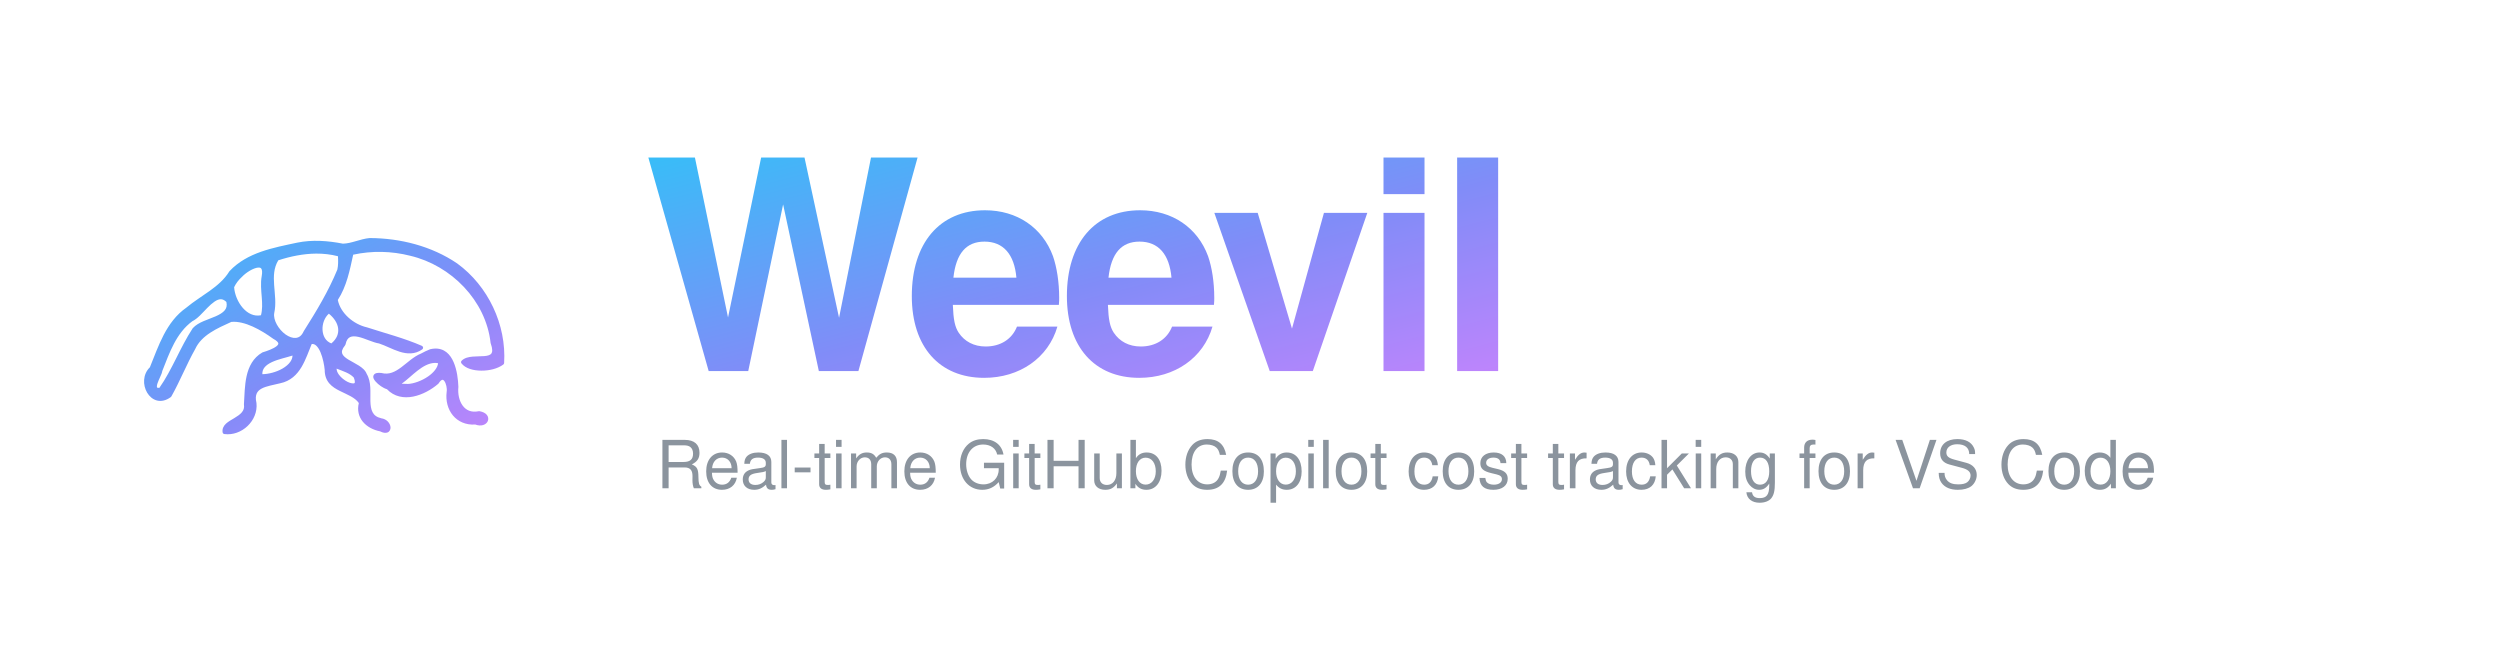
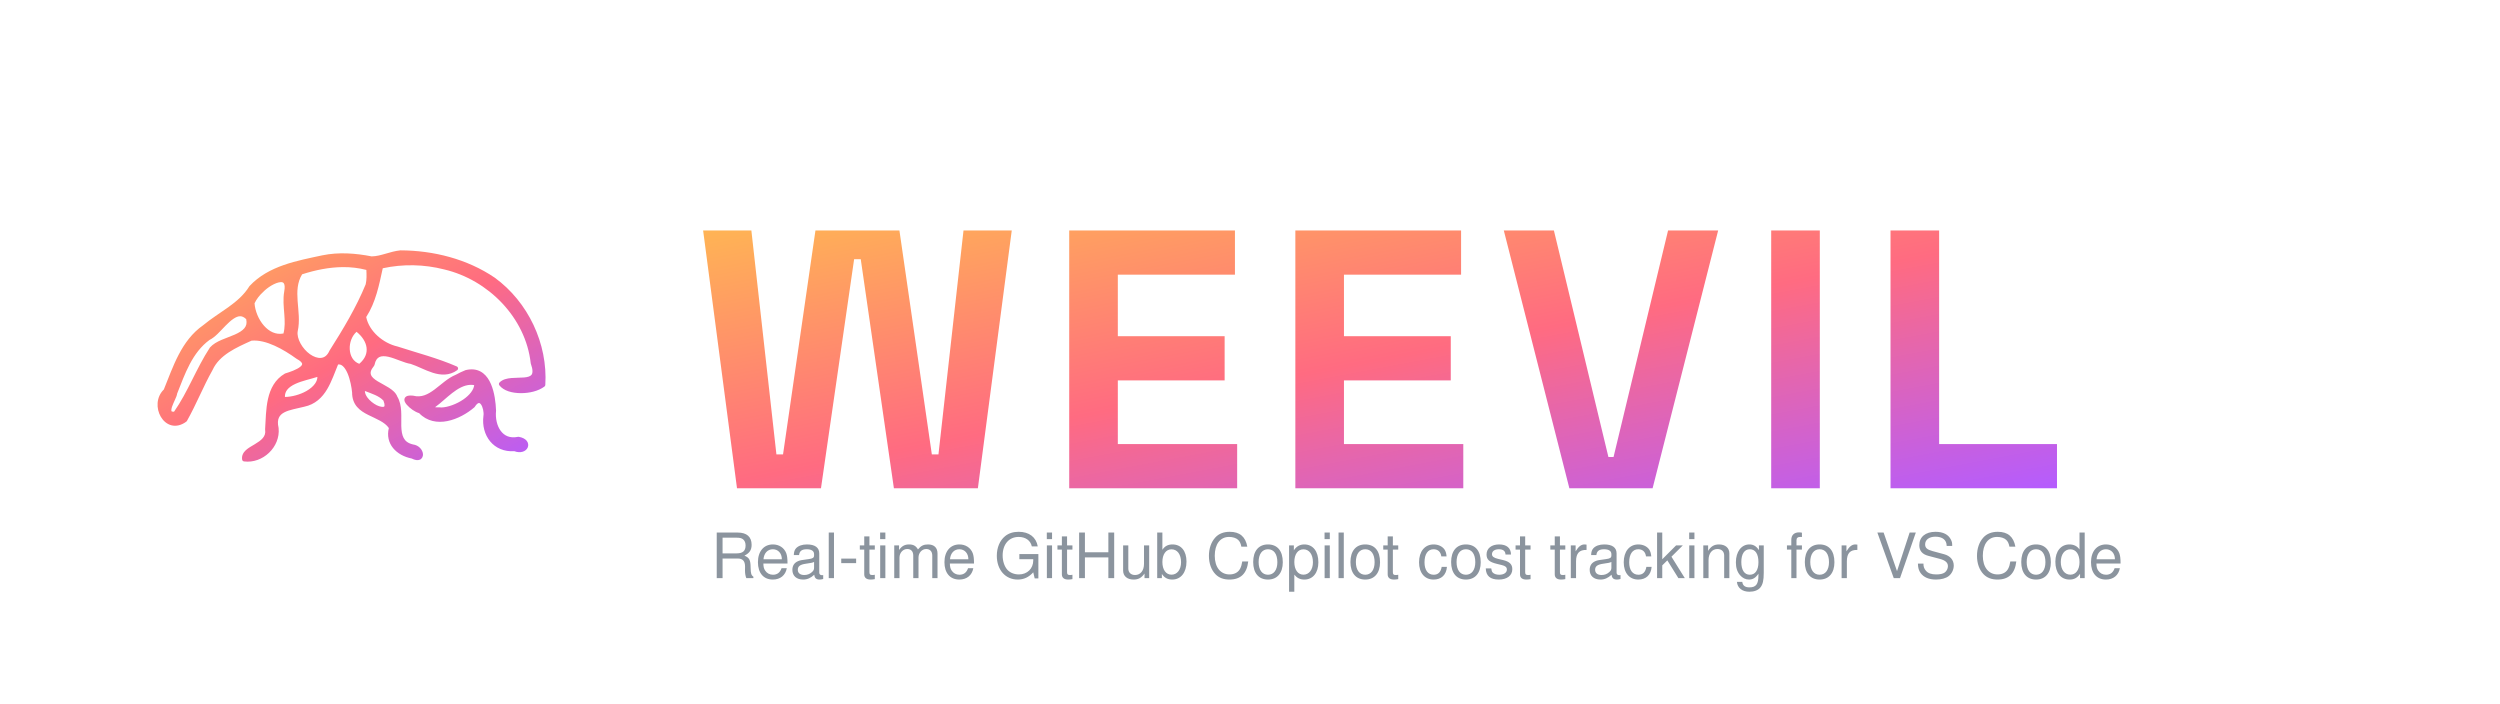
- <svg xmlns="http://www.w3.org/2000/svg" viewBox="0 0 1280 340" width="1280" height="340" fill="none" role="img" aria-label="Weevil">
+ <svg xmlns="http://www.w3.org/2000/svg" viewBox="0 0 1280 360" width="1280" height="360" fill="none" role="img" aria-label="Weevil">
  <defs>
    <linearGradient id="weevil-grad" x1="0" y1="0" x2="1" y2="1">
-       <stop offset="0" stop-color="#38BDF8" />
-       <stop offset="0.55" stop-color="#818CF8" />
-       <stop offset="1" stop-color="#C084FC" />
+       <stop offset="0" stop-color="#FFB454" />
+       <stop offset="0.5" stop-color="#FF6B81" />
+       <stop offset="1" stop-color="#B45CFF" />
    </linearGradient>
  </defs>
-   <svg x="36" y="40" width="260" height="260" viewBox="0 0 2048 2048" preserveAspectRatio="xMidYMid meet">
+   <svg x="40" y="40" width="280" height="280" viewBox="0 0 2048 2048" preserveAspectRatio="xMidYMid meet">
    <g transform="translate(1024, 1024) scale(2.2) translate(-1024, -1024)">
      <g transform="translate(0, 465)">
        <path fill="url(#weevil-grad)" d="m 1107.445,386.709 a 3.71,3.71 0 0 0 -0.383,0.018 c -17.717,1.759 -33.043,10.024 -48.789,10.271 -27.326,-5.334 -55.832,-7.582 -83.814,-1.859 a 3.71,3.71 0 0 0 -0.037,0.01 c -42.812,9.23 -91.615,17.551 -124.006,52.234 a 3.71,3.71 0 0 0 -0.449,0.588 c -17.963,29.217 -51.437,43.617 -78.686,66.297 -0.004,0.003 -0.008,0.007 -0.012,0.01 -37.386,26.149 -51.038,70.645 -66.846,109.303 -13.338,13.004 -13.13,32.831 -5.117,46.443 4.084,6.939 10.291,12.46 18.01,14.475 7.719,2.015 16.707,0.263 25.445,-6.264 a 3.71,3.71 0 0 0 1.012,-1.148 c 16.069,-28.469 27.828,-58.734 43.551,-86.584 a 3.71,3.71 0 0 0 0.145,-0.285 c 11.645,-25.551 40.35,-38.018 66.225,-49.762 24.402,-2.372 54.608,14.84 76.455,30.678 a 3.71,3.71 0 0 0 0.441,0.273 c 6.683,3.542 8.9,6.616 9.221,8.139 0.32,1.523 -0.45,3.145 -3.234,5.443 -5.569,4.596 -17.539,8.905 -25.281,11.174 a 3.71,3.71 0 0 0 -0.814,0.348 c -16.908,9.784 -24.877,25.961 -28.729,43.166 -3.851,17.205 -3.856,35.714 -4.916,51.41 a 3.71,3.71 0 0 0 0.031,0.791 c 0.934,6.34 -0.757,10.532 -4.008,14.428 -3.251,3.895 -8.278,7.237 -13.598,10.424 -5.319,3.187 -10.889,6.185 -15.225,10.133 -4.336,3.948 -7.458,9.55 -6.27,16.137 a 3.71,3.71 0 0 0 3.17,3.02 c 31.652,4.139 62.15,-24.382 58.889,-56.781 a 3.71,3.71 0 0 0 -0.078,-0.465 c -1.786,-7.72 -1.274,-13.082 0.463,-17.035 1.737,-3.953 4.79,-6.783 9.098,-9.119 8.576,-4.651 21.82,-6.603 34.014,-9.701 18.818,-3.889 30.75,-15.759 39.08,-29.756 7.979,-13.408 13.021,-28.768 18.631,-42.152 3.063,-0.399 5.471,0.498 7.994,2.658 2.982,2.552 5.805,6.978 8.088,12.273 4.566,10.591 7.059,24.486 7.811,32.883 l -0.014,-0.361 c -0.091,10.524 3.211,18.642 8.418,24.725 5.207,6.083 12.099,10.179 19.191,13.727 13.681,6.843 27.926,11.957 34.945,22.268 -3.319,13.176 -0.102,25.134 7.172,34.051 7.501,9.196 18.992,15.303 31.678,17.811 5.467,2.701 9.981,3.556 13.781,2.061 3.9,-1.534 5.737,-5.783 5.471,-9.48 -0.533,-7.395 -6.957,-15.254 -17.233,-16.549 l 0.383,0.068 c -8.828,-2.065 -13.274,-5.905 -16.082,-11.168 -2.808,-5.263 -3.768,-12.318 -3.996,-20.275 -0.456,-15.915 2.236,-35.186 -6.898,-50.195 l 0.33,0.693 c -2.426,-6.876 -8.232,-11.62 -14.557,-15.658 -6.324,-4.038 -13.411,-7.438 -19.184,-10.98 -5.773,-3.543 -9.95,-7.21 -11.277,-10.836 -1.327,-3.626 -0.748,-8.081 5.26,-15.479 a 3.71,3.71 0 0 0 0.752,-1.582 c 1.681,-8.084 4.687,-11.632 8.441,-13.404 3.755,-1.772 9,-1.723 15.113,-0.369 12.227,2.708 26.703,10.414 38.379,12.17 l -0.576,-0.135 c 11.467,3.662 24.377,10.918 37.836,15.162 13.459,4.244 28.097,5.263 41.482,-4.338 a 3.71,3.71 0 0 0 -0.682,-6.414 c -32.77,-14.261 -67.226,-23.024 -100.6,-33.885 a 3.71,3.71 0 0 0 -0.324,-0.09 c -24.243,-5.522 -48.275,-25.691 -53.213,-50.125 16.325,-25.224 21.954,-54.545 28.17,-83.023 34.324,-7.5 70.421,-6.742 104.471,1.949 a 3.71,3.71 0 0 0 0.068,0.018 c 74.972,17.634 138.758,82.024 147.336,159.65 a 3.71,3.71 0 0 0 0.197,0.846 c 3.865,10.758 3.168,16.101 1.244,18.762 -1.924,2.66 -6.338,4.105 -12.701,4.664 -6.364,0.559 -14.136,0.277 -21.605,0.943 -7.47,0.666 -14.936,2.246 -20.207,7.541 a 3.71,3.71 0 0 0 -0.281,4.918 c 7.466,9.445 21.642,13.166 36.27,13.289 14.627,0.123 29.976,-3.484 40.428,-11.211 a 3.71,3.71 0 0 0 1.496,-2.752 c 4.381,-70.229 -29.245,-141.248 -86.109,-182.611 a 3.71,3.71 0 0 0 -0.098,-0.068 c -46.762,-31.76 -104.236,-46.217 -160.156,-46.438 z m -98.113,28.521 c 13.447,-0.092 26.808,1.426 39.859,4.814 0.462,8.422 0.653,16.713 -1.141,24.475 -16.166,39.409 -38.489,76.449 -61.455,112.689 a 3.71,3.71 0 0 0 -0.246,0.455 c -3.813,8.407 -8.726,11.516 -14.371,12.105 -5.645,0.589 -12.473,-1.79 -18.877,-6.342 -12.807,-9.103 -22.954,-26.568 -20.756,-39.068 l -0.033,0.172 c 3.906,-17.336 1.048,-34.997 -0.139,-51.744 -1.156,-16.309 -0.775,-31.505 7.643,-45.281 22.415,-7.25 46.069,-12.116 69.516,-12.275 z m -106.287,25.602 c 3.138,-0.172 4.665,0.425 5.822,2.311 1.158,1.886 1.929,6.126 0.531,13.445 a 3.71,3.71 0 0 0 -0.008,0.041 c -2.327,12.974 -0.884,25.989 0.102,38.471 0.924,11.698 1.317,22.85 -1.434,33.15 -13.017,2.525 -24.377,-3.317 -33.271,-13.42 -9.181,-10.429 -15.102,-25.248 -15.939,-38 3.387,-7.199 8.446,-13.649 14.461,-19.08 a 3.71,3.71 0 0 0 0.225,-0.221 c 3.283,-3.515 8.545,-7.709 14.07,-10.961 5.525,-3.252 11.407,-5.515 15.441,-5.736 z m -68.301,58.041 c 3.116,0.136 6.299,1.485 9.91,4.982 1.507,6.951 0.144,11.467 -3.127,15.449 -3.432,4.179 -9.336,7.676 -16.344,10.795 -14.015,6.238 -32.105,10.582 -42.102,21.818 a 3.71,3.71 0 0 0 -0.334,0.438 c -23.154,35.47 -37.321,75.339 -60.947,109.045 -1.505,0.04 -2.708,-0.057 -3.309,-0.266 -0.814,-0.283 -0.871,-0.424 -1.047,-0.795 -0.351,-0.741 -0.299,-3.629 0.916,-7.297 1.215,-3.668 3.221,-7.967 5.023,-11.992 1.802,-4.025 3.488,-7.546 3.811,-11.158 l -0.248,1.037 c 13.601,-34.298 25.66,-70.026 55.455,-91.869 l -0.617,0.365 c 9.959,-4.672 18.761,-15.367 27.783,-24.557 9.023,-9.19 17.936,-16.312 25.176,-15.996 z m 197.74,26.469 c 9.704,7.848 15.797,17.369 17.01,26.729 1.244,9.599 -2.183,19.193 -12.406,27.787 -10.411,-3.874 -15.622,-13.668 -16.193,-24.928 -0.554,-10.92 3.654,-22.559 11.59,-29.588 z m 193.23,64.025 c -2.378,0.167 -4.851,0.552 -7.422,1.168 a 3.71,3.71 0 0 0 -0.518,0.164 c -5.615,2.252 -11.059,4.878 -16.332,7.777 -13.672,5.567 -24.825,16.689 -36.166,25.098 -11.421,8.468 -22.331,14.137 -36.185,10.566 a 3.71,3.71 0 0 0 -0.535,-0.098 c -3.425,-0.362 -6.11,-0.345 -8.424,0.182 -2.314,0.527 -4.574,1.804 -5.611,4.049 -1.038,2.244 -0.561,4.542 0.229,6.355 0.79,1.813 1.97,3.442 3.387,5.064 5.37,6.149 13.821,12.126 20.887,14.137 13.278,13.984 31.06,16.869 47.941,13.518 17.179,-3.411 33.775,-12.881 46.053,-23.412 a 3.71,3.71 0 0 0 0.734,-0.854 c 3.016,-4.841 5.516,-6.281 6.707,-6.463 1.191,-0.182 2.297,0.326 3.846,2.377 3.096,4.103 5.205,13.529 4.176,19.457 a 3.71,3.71 0 0 0 -0.025,0.17 c -2.064,16.352 2.119,32.024 11.508,43.334 9.237,11.128 23.627,17.805 41.08,16.627 10.434,3.969 19.801,0.63 22.818,-6.279 1.552,-3.554 1.026,-8.003 -1.684,-11.361 -2.709,-3.358 -7.22,-5.696 -13.496,-6.805 a 3.71,3.71 0 0 0 -1.383,0.018 c -13.912,2.828 -23.202,-1.801 -29.494,-10.291 -6.292,-8.49 -9.133,-21.262 -7.871,-33.998 a 3.71,3.71 0 0 0 0.016,-0.512 c -0.521,-13.105 -2.462,-30.596 -8.684,-45.033 -3.111,-7.219 -7.324,-13.727 -13.193,-18.359 -5.87,-4.632 -13.443,-7.221 -22.358,-6.596 z m -259.853,12.744 c -0.097,4.095 -1.502,7.874 -4.045,11.51 -3.278,4.686 -8.457,8.996 -14.617,12.527 -11.247,6.448 -25.59,10.03 -36.631,10.133 -0.146,-4.942 1.211,-8.773 3.77,-12.119 3.103,-4.058 8.089,-7.426 14.094,-10.189 11.612,-5.344 26.486,-8.289 37.43,-11.861 z m 260.254,13.539 c 2.164,-0.092 4.377,0.12 6.623,0.49 -0.747,8.044 -7.871,17.032 -18.26,24.234 -11.558,8.013 -26.596,13.522 -37.65,13.818 -1.656,-0.264 -3.192,-0.231 -4.893,-0.211 -2.019,0.024 -4.119,0.036 -5.561,-0.143 -0.065,-0.008 -0.055,-0.021 -0.115,-0.031 0.096,-0.148 0.097,-0.183 0.227,-0.359 9.466,-6.877 18.834,-16.107 28.627,-23.707 9.993,-7.755 20.256,-13.634 31.002,-14.092 z m -179.424,10.447 c 11.802,4.662 23.756,8.072 31.551,16.357 1.537,3.859 2.047,6.729 1.918,8.279 -0.137,1.643 -0.422,1.817 -1.104,2.168 -1.362,0.702 -6.671,0.288 -12.381,-2.615 -5.71,-2.903 -11.764,-7.719 -15.621,-12.945 -2.83,-3.835 -4.389,-7.651 -4.363,-11.244 z" />
      </g>
    </g>
  </svg>
-   <text x="330" y="190" font-family="'Segoe UI', Helvetica, Arial, sans-serif" font-size="150" font-weight="800" letter-spacing="-4" fill="url(#weevil-grad)">Weevil</text>
-   <text x="336" y="250" font-family="'Segoe UI', Helvetica, Arial, sans-serif" font-size="34" font-weight="500" fill="#8B949E">Real-time GitHub Copilot cost tracking for VS Code</text>
+   <g transform="translate(354.34,250.00) scale(0.18857)">
+     <path d="M350 0L122 0L30-700L161-700L229-92L247-92L335-700L563-700L651-92L669-92L737-700L868-700L776 0L548 0L458-622L440-622L350 0M1480 0L1024 0L1024-700L1474-700L1474-580L1156-580L1156-413L1446-413L1446-293L1156-293L1156-120L1480-120L1480 0M2094 0L1638 0L1638-700L2088-700L2088-580L1770-580L1770-413L2060-413L2060-293L1770-293L1770-120L2094-120L2094 0M2608 0L2382 0L2204-700L2340-700L2488-85L2502-85L2650-700L2786-700L2608 0M3062 0L2930 0L2930-700L3062-700L3062 0M3706 0L3254 0L3254-700L3386-700L3386-120L3706-120" fill="url(#weevil-grad)" />
+   </g>
+   <text x="364" y="296" font-family="'Segoe UI', Helvetica, Arial, sans-serif" font-size="32" font-weight="500" fill="#8B949E">Real-time GitHub Copilot cost tracking for VS Code</text>
</svg>
